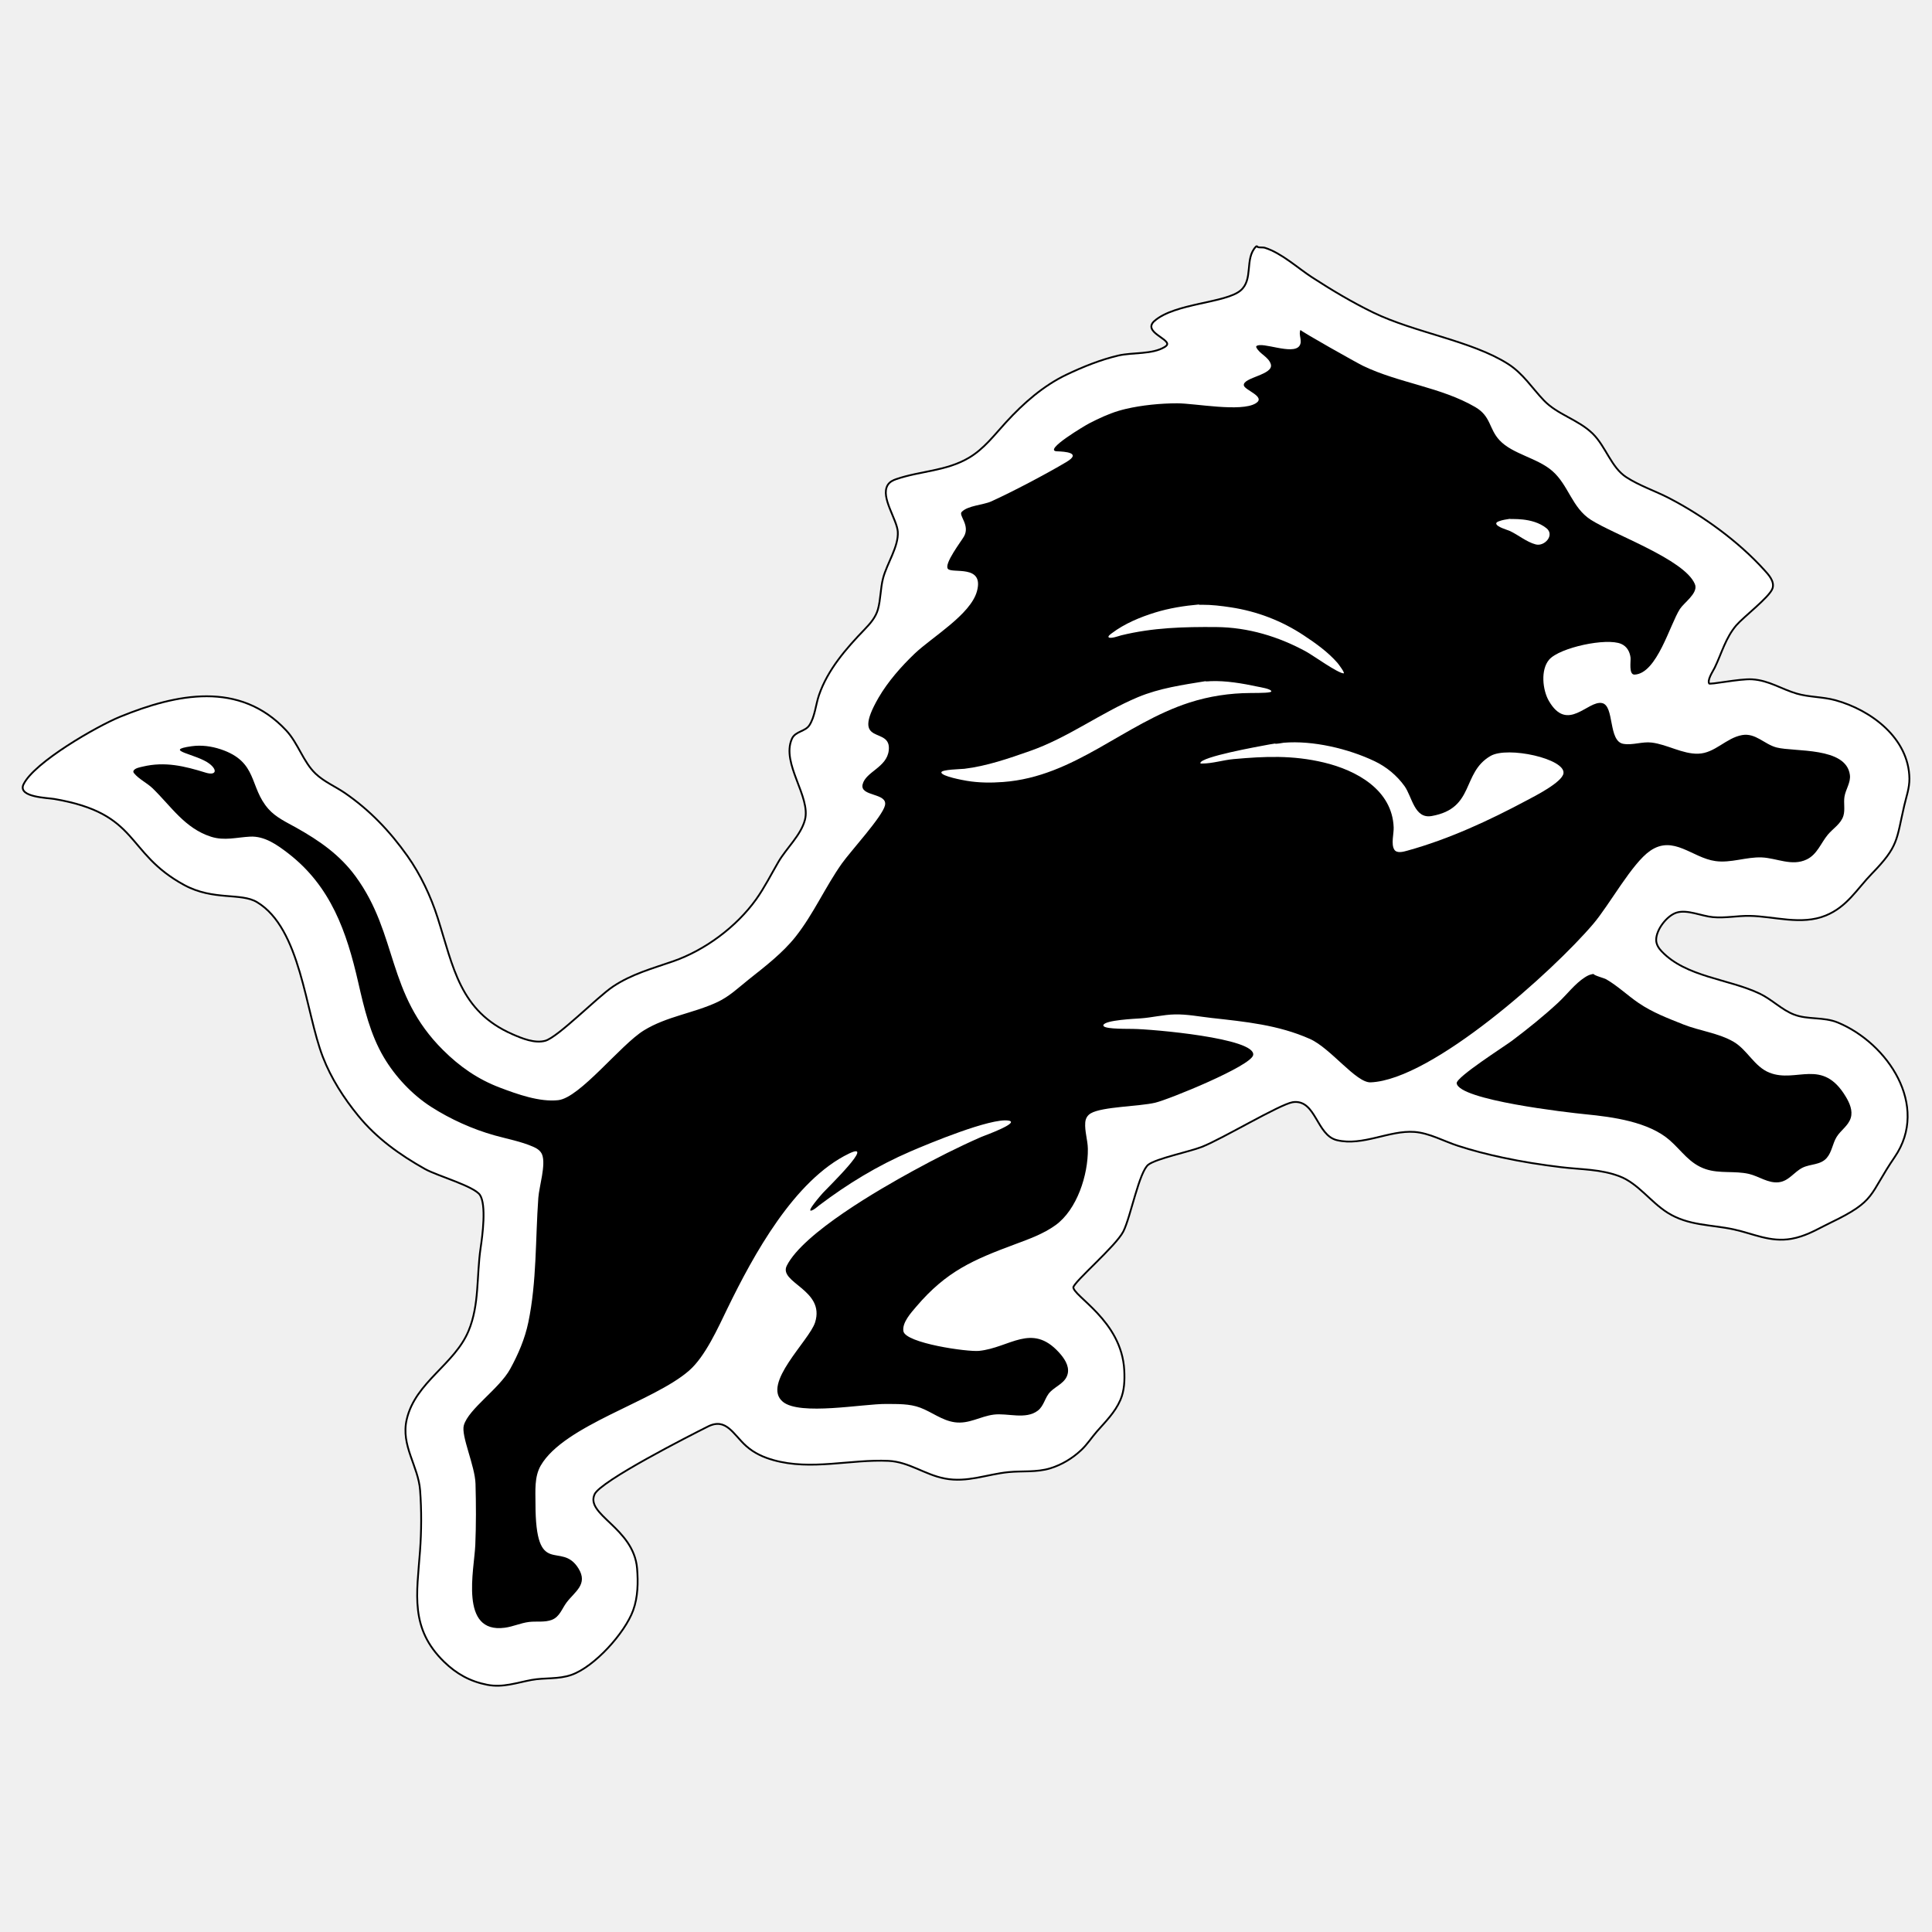
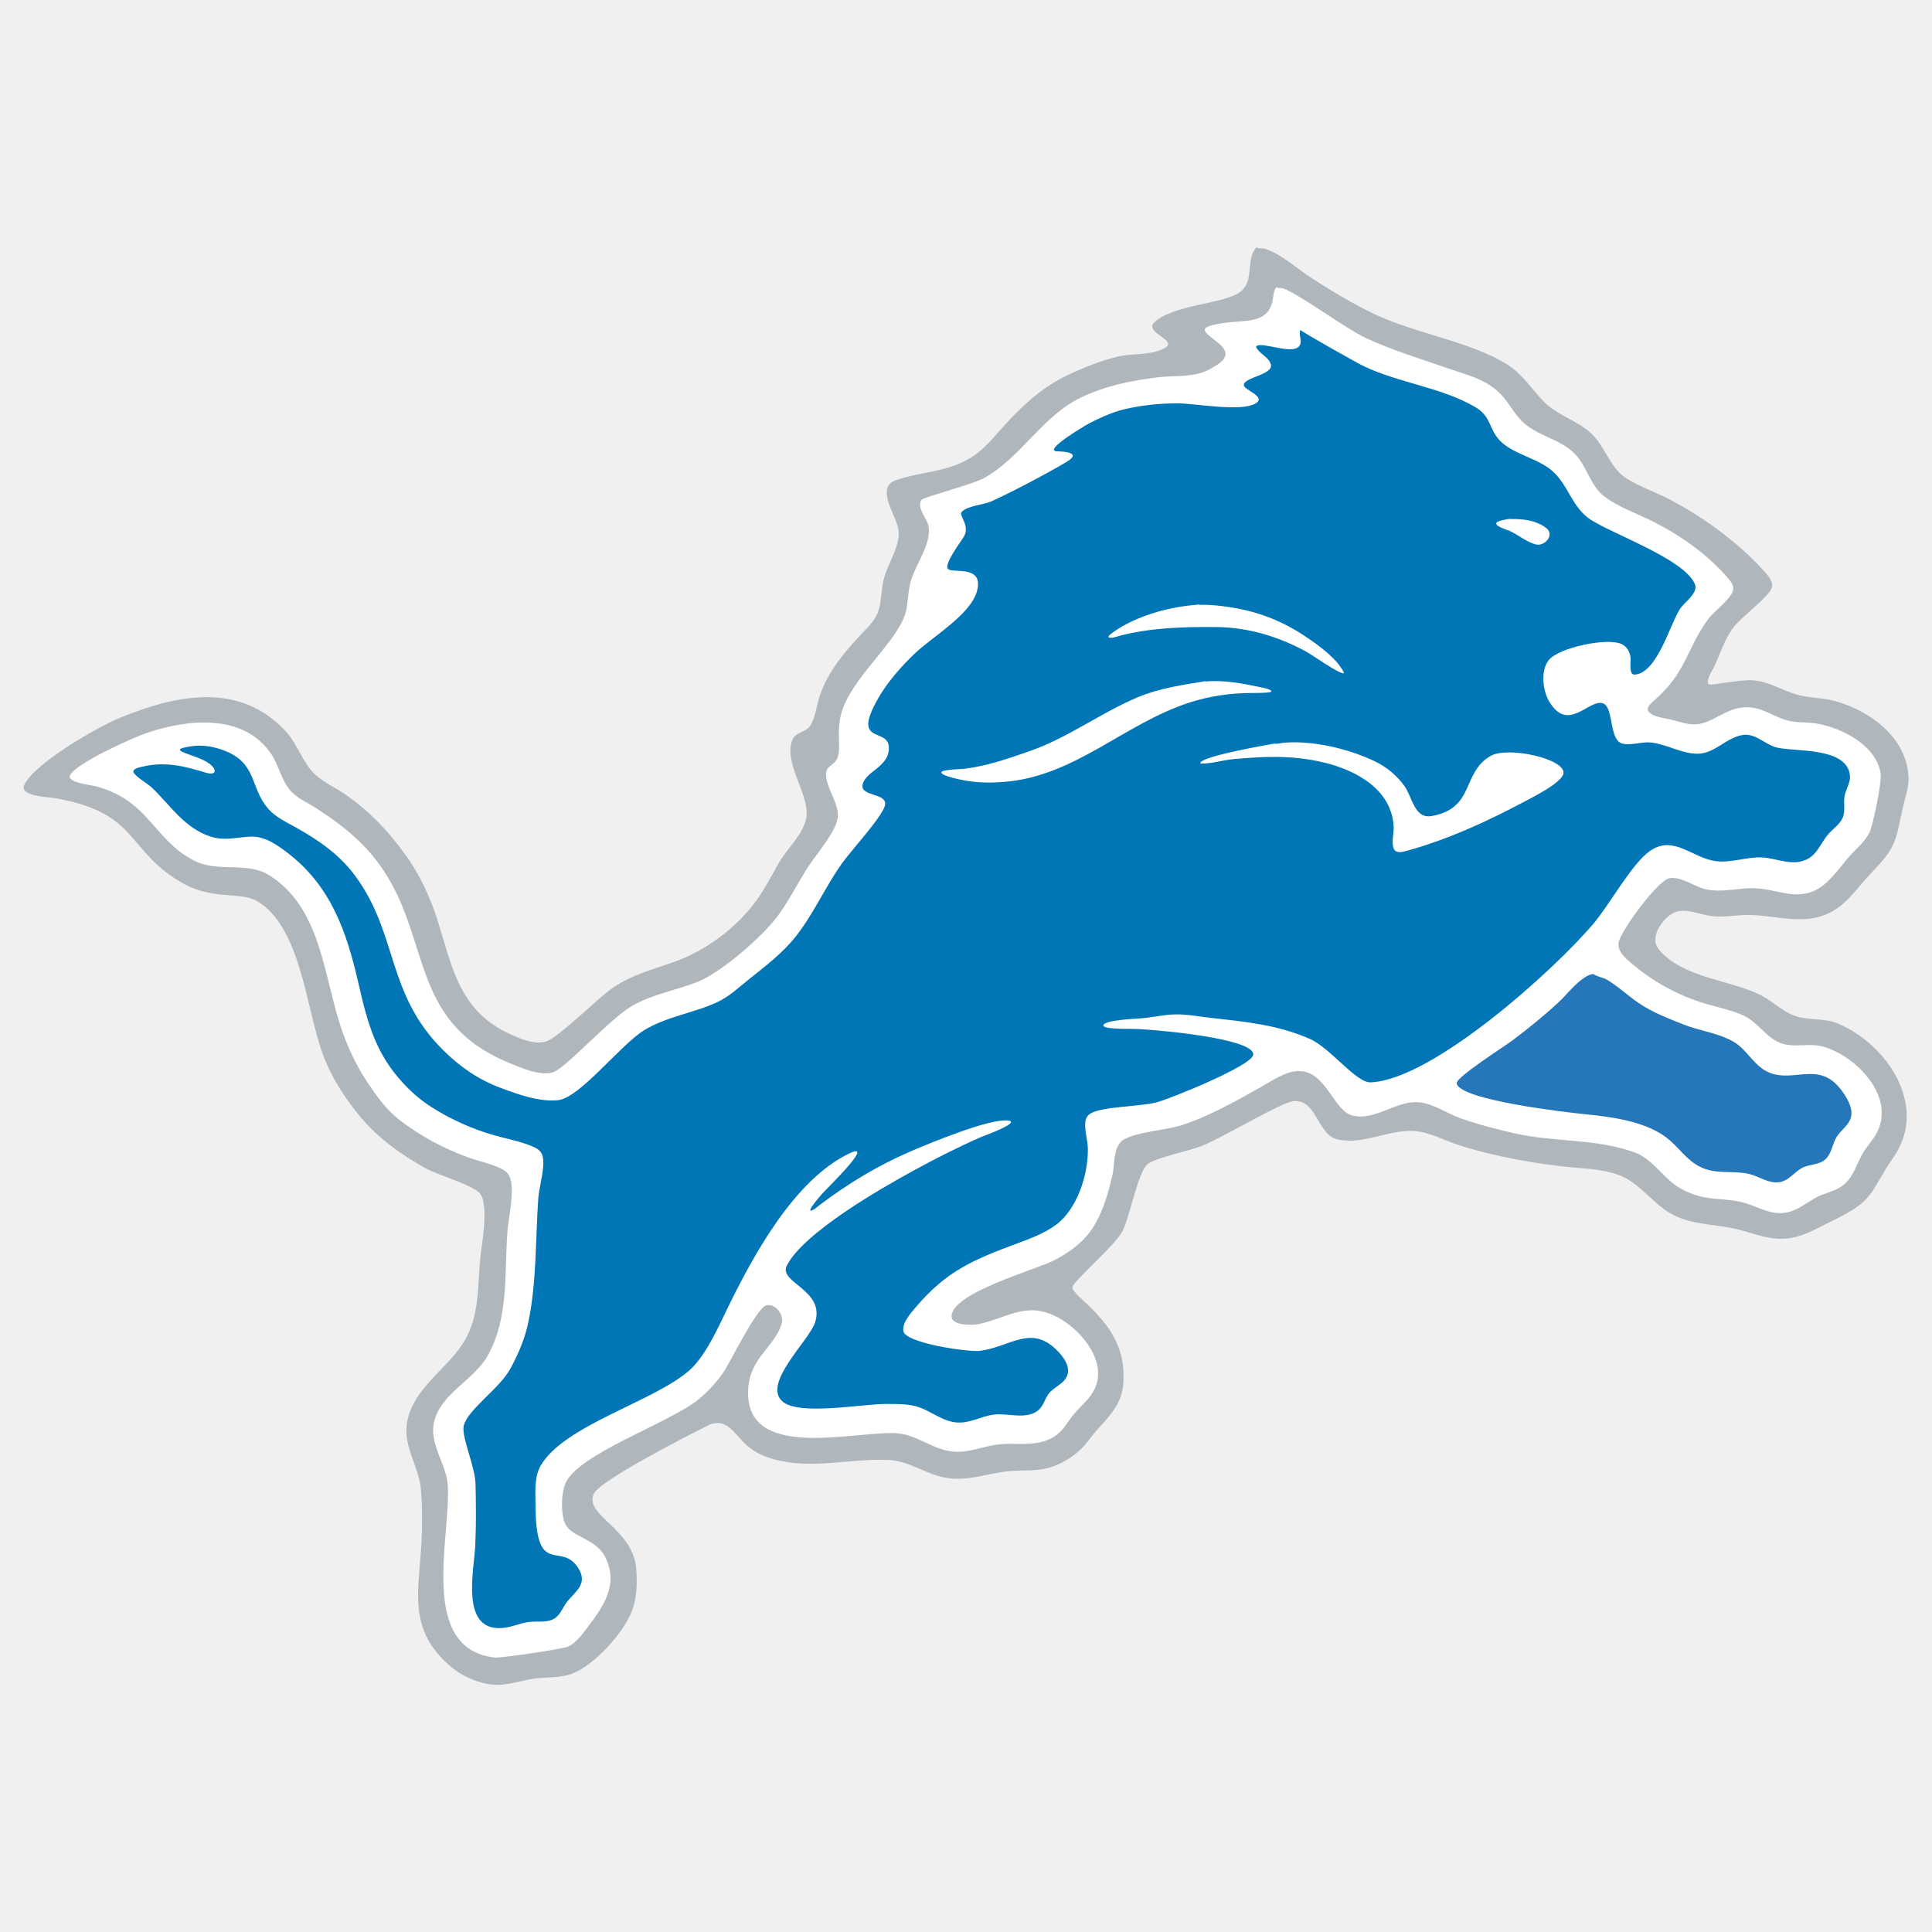
<svg xmlns="http://www.w3.org/2000/svg" version="1.1" id="Layer_1" x="0px" y="0px" viewBox="0 0 800 800" style="enable-background:new 0 0 800 800;" xml:space="preserve">
  <style type="text/css">
	.st0{stroke:#000000;stroke-width:3.088;stroke-miterlimit:10;}
- 	.st1{fill:#FFFFFF;stroke:#000000;stroke-width:1.5px;paint-order:stroke;stroke-linejoin:round;vector-effect:non-scaling-stroke;}
+ 	.st1{fill:#B0B7BC;}
	.st2{fill:#FFFFFF;}
- 	.st3{fill:#000000;}
- 	.st4{fill:#000000;}
+ 	.st3{fill:#0076B6;}
+ 	.st4{fill:#2676BA;}
</style>
  <g>
    <g>
      <line class="st0" x1="574.73" y1="354.33" x2="585.41" y2="344.62" />
      <path class="st1" d="M520.36,102.36c0.21,0.68,2.46,0.35,3.25,0.59c6.86,2.14,13.55,8.36,19.53,12.23    c8.12,5.26,16.62,10.34,25.31,14.56c17.2,8.36,40.69,11.69,55.71,21.22c6.3,4,9.81,9.81,14.82,15.06    c5.75,6.04,14.31,7.98,20.28,13.83c5.36,5.26,7.61,13.94,13.91,18.03c5.49,3.59,12.04,5.73,17.86,8.75    c14.16,7.37,28.54,17.83,39.28,29.68c1.64,1.81,4.18,4.5,3.3,7.2c-1.12,3.4-11.95,11.71-14.9,15.14    c-4.51,5.26-6.08,11.54-9.01,17.64c-0.69,1.45-3.49,5.43-2.19,7.06c0.54,0.69,12.75-1.99,17.96-1.68    c6.89,0.41,11.98,4.01,18.38,5.89c5.21,1.53,10.8,1.31,16.07,2.75c14.67,4.05,30.14,15.58,30.35,32.1    c0.04,3.85-1.29,7.45-2.14,11.14c-3.3,14.27-2.26,16.6-13.29,27.94c-6.26,6.44-10.2,13.68-19,17.27    c-10.01,4.08-21.08,0.28-31.38,0.11c-5.07-0.08-10.1,0.99-15.17,0.52c-4.62-0.42-10.51-3.23-15.04-1.89    c-4.23,1.24-8.82,7.23-8.84,11.64c-0.01,1.99,1.06,3.69,2.39,5.07c10.29,10.8,27.82,11.42,40.71,17.58    c5,2.39,9.05,6.66,14.18,8.65c5.83,2.28,12.29,0.88,18.23,3.34c20.41,8.48,37.69,34.12,23.32,55.12    c-10.91,15.94-7.42,17.9-26.36,27.03c-4.05,1.95-7.86,4.24-12.15,5.64c-1.32,0.44-2.68,0.79-4.05,1.03    c-8.64,1.5-15.52-2.12-23.67-3.89c-9.46-2.05-18.79-1.49-27.33-6.89c-7.02-4.43-12.11-12.09-19.89-15.07    c-8-3.06-16.02-2.81-24.32-3.82c-8.19-0.99-16.25-2.25-24.31-3.99c-6.12-1.31-12.28-2.88-18.23-4.81    c-5.98-1.92-11.89-5.33-18.23-5.8c-10.53-0.75-21.43,5.96-32.01,3.43c-8.14-1.95-8.42-16.22-17.62-15.83    c-0.31,0.03-0.61,0.07-0.92,0.11c-5.53,0.96-29.13,15.17-37.57,18.49c-5.12,2.02-18.88,4.81-22.32,7.45    c-3.95,3.04-7.38,21.65-10.44,27.76c-3.04,6.02-20.61,20.89-20.74,23.26c-0.21,3.98,20.06,13.97,21.08,34.45    c0.2,4.1,0.07,8.34-1.6,12.15c-2.19,5.04-6.07,8.82-9.62,12.87c-2.25,2.57-4.05,5.44-6.57,7.78c-3.59,3.35-7.88,5.94-12.59,7.39    c-5.64,1.72-11.46,0.99-17.21,1.56c-9,0.89-17.08,4.43-26.29,2.65c-8.24-1.57-14.77-6.91-23.37-7.31    c-15.81-0.73-31.96,4.1-47.58-0.31c-4.12-1.17-7.83-2.85-11.05-5.7c-5.32-4.71-8.38-12.15-16.34-8.16    c-7.68,3.86-44.41,22.51-47.04,28.16c-4.2,8.99,16.13,14.2,17.53,30.96c0.46,5.68,0.36,11.82-1.62,17.22    c-3.37,9.23-15.84,23.13-25.3,26.46c-5.36,1.89-10.95,1.08-16.45,2.09c-6.23,1.14-11.81,3.26-18.23,2.01    c-6.99-1.36-12.58-4.46-17.65-9.39c-14.13-13.71-11.19-27.83-9.89-45.57c0.61-8.23,0.66-16.99,0.04-25.23    c-0.77-10.22-8.04-18.53-5.55-29.26c3.55-15.31,19.72-22.52,25.58-36.57c4.6-11.04,3.3-22.89,5.02-34.42    c0.74-5.01,2.51-17.99-0.34-22.24c-2.53-3.79-17.9-8.05-22.9-10.87c-10.41-5.86-19.89-12.62-27.5-21.94    c-5.95-7.27-11.19-15.41-14.59-24.2c-7.29-18.84-9.06-53.31-27.43-64.34c-6.85-4.11-18.13-0.56-30.19-7.12    c-24.54-13.36-18.08-29.53-53.88-35.65c-2.74-0.47-14.75-0.76-12.5-5.47c4.31-9.04,30.32-23.99,39.9-27.89    c23.17-9.45,49.13-14.86,68.22,5.53c5.01,5.36,7.02,13,12.24,17.98c3.5,3.36,8.13,5.3,12.11,8c10.35,7.1,18.69,15.89,25.92,26.1    c5.35,7.55,9.62,16.62,12.42,25.41c6.54,20.46,9.13,38.76,31.09,48.42c4.06,1.79,9.45,4.01,13.94,2.77    c5.38-1.49,21.65-18.16,28.15-22.5c7.67-5.13,16.15-7.41,24.77-10.4c13.26-4.59,26.38-14.33,34.61-25.83    c3.47-4.87,6.2-10.32,9.21-15.48c3.32-5.72,9.3-11,11.03-17.49c2.62-9.8-9.9-23.55-5.39-33.59c1.3-2.91,5.41-2.77,7.18-5.5    c2.35-3.6,2.65-8.53,4.02-12.55c3.59-10.47,11.16-19.17,18.72-27c2.39-2.48,4.74-5.13,5.7-8.54c1.17-4.18,1.03-8.64,2.12-12.87    c1.58-6.1,6.52-13.11,6.12-19.43c-0.35-5.22-7.17-14.31-4.23-19.1c0.72-1.2,2.05-1.86,3.34-2.29c10.09-3.44,20.61-3.26,30.12-8.85    c6.36-3.74,10.64-9.53,15.55-14.87c7.16-7.8,15.32-15.02,24.96-19.6c6.77-3.22,13.96-6.12,21.28-7.84    c5.9-1.37,14.05-0.37,19.31-3.59c5.52-3.37-9.44-6.19-4.21-10.79c8.38-7.38,29.36-7.28,35.69-12.64    C519.52,115.82,515.65,107.14,520.36,102.36z" />
      <path class="st2" d="M528.65,118.75c0.37,0.82,1.58,0.39,2.32,0.59c5.63,1.45,26.17,16.69,34.46,20.56    c11.1,5.19,22.91,8.71,34.44,12.74c5.89,2.07,11.93,3.49,17.21,6.99c7.41,4.94,8.66,10.92,14.06,15.65    c6.3,5.55,15.45,6.66,21.32,13.02c4.69,5.12,6.2,12.89,11.73,17.18c5.36,4.14,12.21,6.59,18.28,9.5    c12.24,5.9,24.14,14.04,33.06,24.43c1.16,1.36,2.54,3.05,2.09,4.95c-0.88,3.81-8.03,8.79-10.5,12.25    c-8.82,12.32-9.01,22.02-21.91,33.18c-1.36,1.18-4.34,3.62-2.09,5.4c2.32,1.86,6.13,2.13,8.91,2.81c2.98,0.74,6.03,1.85,9.11,1.95    c7.67,0.26,13.23-7.16,22.25-7.1c6.26,0.03,10.52,3.63,16.25,5.34c4.18,1.26,8.6,0.68,12.88,1.45    c10.48,1.89,24.51,9.1,26.24,20.77c0.47,3.24-3.12,21.19-4.63,24.26c-1.58,3.2-4.18,5.59-6.62,8.1    c-8.31,8.55-12.44,19.33-26.87,17.31c-4.76-0.66-9.33-2.17-14.16-2.29c-6.86-0.18-13.42,1.93-20.27,0.41    c-4.6-1.02-10.21-5.49-14.97-4.53c-4.96,1-19.47,21.02-20.87,26.09c-1.08,3.9,2.62,6.92,5.23,9.16    c8.81,7.58,19.49,13.38,30.61,16.71c5.36,1.6,11.14,2.65,16.16,5.11c5.51,2.71,8.84,8.52,14.38,10.95    c5.54,2.44,12.19,0.05,18.06,1.66c13.62,3.75,30.2,20.63,22.36,35.66c-1.47,2.81-3.65,5.13-5.35,7.78    c-3.42,5.34-4.23,11.6-10.13,15c-3.24,1.86-6.99,2.47-10.21,4.35c-4.18,2.45-7.86,5.55-12.88,6.11    c-5.81,0.66-10.82-2.66-16.2-4.15c-9.58-2.65-15.73-0.17-26.18-5.79c-7.45-4-11.33-12.2-19.43-15.14    c-16.06-5.84-33.1-4.12-49.59-7.88c-7.44-1.69-15.09-3.66-22.29-6.2c-5.6-1.97-11.41-6.12-17.36-6.67    c-9.32-0.87-18.4,8.02-27.77,5.42c-7.55-2.1-10.83-18.26-21.77-18.34c-5.65-0.06-11.42,4.12-16.15,6.77    c-10.16,5.69-21.32,12.01-32.41,15.59c-7.26,2.35-17.31,2.49-23.81,5.83c-4.84,2.5-3.93,10.21-4.98,14.75    c-1.97,8.61-4.7,18.2-10.46,25.07c-3.77,4.47-9.24,8.2-14.48,10.73c-7.8,3.77-41.01,13.02-41.7,22.6    c-0.31,4.27,8.95,3.93,11.36,3.41c12.38-2.69,20.3-10.04,33.78-2.1c9.28,5.48,19.62,18.2,13.9,29.39    c-1.98,3.87-5.39,6.52-8.17,9.76c-2.56,2.97-4.29,6.65-7.53,9c-1.98,1.44-4.29,2.42-6.68,2.93c-5.61,1.22-11.46,0.24-17.13,0.87    c-7.42,0.82-13.61,4.28-21.35,2.59c-7.47-1.61-13.44-6.85-21.27-7.25c-17.59-0.91-63.49,12.13-61.07-18.89    c0.97-12.49,10.73-16.72,13.77-26.26c1.11-3.53-2.06-8.29-6.02-7.89c-3.99,0.4-15.04,23.38-18,27.74    c-2.89,4.22-6.43,8.08-10.37,11.32c-11.89,9.74-50.17,22.65-55.12,34.82c-1.76,4.38-1.98,12.1-0.17,16.48    c2.35,5.72,12.72,6.21,16.61,13.88c5.77,11.39-0.68,20.57-7.29,29.19c-2.27,2.95-4.43,6.11-7.79,7.9    c-1.88,1-27.96,4.89-30.47,4.62c-32.17-3.4-18.19-50.48-19.59-71.31c-0.64-9.44-8.35-17.52-5.39-27.35    c3.33-11.1,16.35-16.43,21.92-26.34c8.88-15.8,6.84-34.39,8.19-51.63c0.45-5.75,3.3-17.64,0.76-22.75    c-0.7-1.4-1.95-2.35-3.32-3.03c-4.34-2.13-9.37-3.11-13.91-4.76c-9.99-3.63-19.61-8.8-28.05-15.26    c-5.36-4.08-9.31-9.57-13.06-15.1c-5.24-7.73-9.14-16.27-11.95-25.17c-6.7-21.17-8.26-48.07-28.99-61.15    c-9.46-5.97-21.26-0.99-31.3-6.17c-16.95-8.73-18.44-24.82-40.61-30.75c-1.8-0.48-12.47-1.58-10.67-4.68    c2.92-5.07,25.79-15.4,31.94-17.47c16.81-5.61,39.26-8.14,51.01,8.3c3.53,4.94,4.37,11.54,8.59,16c2.79,2.97,6.8,4.65,10.19,6.83    c10.12,6.51,19.07,13.45,26.21,23.23c21.96,30.1,11.83,65.06,53.76,82.29c5.13,2.1,12.44,5.46,18.1,3.98    c5.03-1.31,23.53-22.06,32.69-27.41c8.62-5.03,18.19-6.48,27.35-10.09c9.63-3.79,26.81-18.7,33.05-27.14    c4.81-6.49,8.44-13.89,12.84-20.67c3.25-5.03,11.51-14.5,12.12-20.18c0.6-5.65-4.18-11.33-4.82-17.02c-0.54-4.89,3.59-4.27,4.81-8    c1.6-4.9-1.05-11.74,2.27-20.52c5.45-14.42,23.83-28.69,26.13-40.52c0.79-4.05,0.78-8.16,1.95-12.15    c2.12-7.32,9.91-17.04,6.62-24.36c-1-2.2-4.34-6.68-2.2-9.08c1-1.13,20.98-6.29,25.71-8.9c15.56-8.62,24.14-25.78,40.53-33.55    c9.97-4.73,20.48-6.86,31.4-8.22c7.88-0.99,15.55,0.41,22.67-3.94c2.04-1.25,5.84-3.23,5.46-6.14c-0.55-4.08-8.6-7.09-8.54-9.7    c0.06-1.95,9.21-2.92,10.78-3.06c8.69-0.79,16.15-0.21,17.54-10.34C527.48,121.48,527.52,119.99,528.65,118.75z" />
      <path class="st3" d="M538.5,136.63c0.55,0.8,23.42,13.67,25.91,14.86c14.85,7.15,32.23,8.78,46.45,17.06    c6.61,3.85,5.6,8.97,10.08,13.76c5.36,5.75,15.65,7.27,21.9,12.76c6.7,5.9,8.09,15.17,15.9,20.17c9.62,6.16,38.56,16.32,43,26.46    c0.1,0.23,0.19,0.46,0.25,0.7c0.8,3.51-4.69,7.18-6.37,9.77c-4.14,6.39-9.47,26.69-18.74,27.17c-2.57,0.15-1.53-5.6-1.71-7.08    c-0.33-2.45-1.51-4.6-3.84-5.62c-6.07-2.68-25.5,1.5-29.84,6.48c-3.65,4.19-2.74,12.61-0.15,17.09    c7.74,13.39,16.1-0.31,22.04,0.92c5.21,1.08,2.46,15.82,8.82,16.88c3.85,0.66,7.8-1.01,11.73-0.53    c6.46,0.79,12.76,4.79,19.26,4.61c6.92-0.18,11.54-6.55,18.18-7.71c5.62-0.98,9.23,3.84,14.31,5.14    c7.44,1.9,28.78-0.36,30.32,11.36c0.41,3.14-1.76,5.98-2.24,9c-0.42,2.6,0.31,5.32-0.43,7.87c-1,3.37-4.3,5.29-6.44,7.84    c-2.92,3.51-4.41,8.2-8.79,10.3c-6.14,2.93-12.37-0.58-18.58-0.85c-6.46-0.26-12.8,2.42-19.23,1.51    c-9.59-1.34-17.31-10.91-26.98-4.26c-7.54,5.17-16.85,22.37-23.55,30.25c-16.61,19.55-66.67,64.61-92.21,65.64    c-6.03,0.25-16.52-14.15-25.16-17.99c-13.16-5.83-26.7-7.11-40.75-8.68c-5.13-0.57-10.01-1.57-15.19-1.46    c-4.8,0.1-9.42,1.31-14.18,1.64c-2.21,0.16-14.65,0.69-15.38,2.75c-0.57,1.6,7.28,1.57,12.32,1.61    c7.75,0.09,51.01,3.82,49.7,10.84c-0.85,4.51-34.87,18.37-40.57,19.72c-6.66,1.57-21.86,1.62-26.64,4.38    c-1.45,0.84-2.2,2.17-2.32,3.82c-0.29,3.59,1.03,7.29,1.08,10.91c0.14,10.74-4.46,25.17-13.42,31.62    c-4.98,3.57-10.75,5.65-16.44,7.77c-17.53,6.51-28.67,11.22-41.22,25.97c-2.09,2.46-5.9,6.59-5.3,10.14    c0.86,4.96,26.61,8.65,31.34,8.15c12.69-1.31,21.76-11.73,33.02,0.58c2.09,2.28,4.37,5.44,3.71,8.73    c-0.76,3.83-4.75,5.15-7.22,7.61c-2.28,2.27-2.57,5.84-5.21,7.84c-5.01,3.81-12.53,0.9-18.22,1.63c-5.69,0.72-10.23,4-16.21,3.16    c-5.23-0.75-9.35-4.18-14.18-6.01c-4.55-1.72-9.4-1.51-14.18-1.56c-9.63-0.08-35.69,4.93-42.76-0.9    c-8.93-7.37,10.92-25.3,13.33-32.85c4.32-13.54-15.29-16.43-11.7-23.53c6.87-13.57,38.56-31.74,52.27-39.24    c9.34-5.11,18.6-9.82,28.35-14.09c0.58-0.26,16.36-5.9,11.16-6.73c-7.32-1.17-32.92,9.48-40.53,12.76    c-13.67,5.89-26.04,13.41-37.88,22.37c-0.92,0.72-1.92,1.68-3.02,2.08c-2.74,1.01,4.11-6.72,4.64-7.31    c1.88-2.06,22.1-21.69,10.78-16.25c-22.7,10.94-39.65,42.16-50.29,64.01c-3.94,8.07-9.17,19.94-15.93,25.86    c-14.67,12.87-51.77,22.6-61.45,39.34c-2.69,4.68-2.17,10.47-2.17,15.66c0,31.68,10.54,15.14,17.82,26.95    c4.03,6.54-1.53,9.57-4.9,14.02c-1.94,2.55-2.86,5.96-6.1,7.22c-2.99,1.18-6.4,0.51-9.52,0.9c-3.44,0.43-6.62,1.95-10.04,2.39    c-18.91,2.5-12.61-24.03-12.18-34.26c0.35-8.39,0.32-16.92,0.09-25.32c-0.21-7.51-6.09-19.92-4.83-24.26    c1.98-6.84,14.66-15.07,19.19-23.32c3.34-6.1,6.07-12.44,7.5-19.27c3.53-16.94,2.91-34.45,4.15-51.62    c0.34-4.67,3.19-13.61,1.58-17.84c-0.63-1.63-2.16-2.61-3.7-3.27c-5-2.19-10.68-3.23-15.94-4.7c-9.11-2.54-18.37-6.72-26.32-11.82    c-7.85-5.03-14.87-12.52-19.61-20.54c-5.62-9.5-8.14-20.31-10.57-30.93c-4.83-21.17-11.39-39.91-29.05-53.54    c-4.54-3.49-9.73-7.2-15.74-6.89c-5.55,0.29-10.66,1.81-16.18,0.04c-10.83-3.46-16.5-12.58-24.2-20.06    c-2.28-2.2-5.64-3.76-7.63-6.18c-0.28-0.32-0.48-0.73-0.23-1.14c0.64-1.08,2.74-1.4,3.84-1.67c9.18-2.18,17.24-0.2,25.99,2.51    c4.23,1.3,5.05-0.95,1.65-3.63c-5.28-4.14-19.8-5.56-7.48-7.3c4.08-0.57,8.16-0.03,12.09,1.27c15.53,5.19,11.66,15.58,19.76,24.72    c3.08,3.49,7.57,5.53,11.55,7.76c9.59,5.39,18,11.21,24.57,20.2c17.64,24.21,12.66,48.53,36.19,71.87    c6.92,6.89,14.41,12.1,23.6,15.57c7.09,2.69,16.4,6.03,24.1,5.16c8.99-1.03,25.81-22.99,35.48-28.91    c9.38-5.77,20.49-7.08,30.35-11.68c5.02-2.33,8.86-6.09,13.16-9.5c6.69-5.31,13.91-10.85,19.25-17.58    c7.44-9.4,12.29-20.61,19.21-30.37c3.59-5.06,16.78-19.39,17.82-24.02c1.19-5.32-10.55-3.53-9.25-8.73    c1.31-5.25,9.99-6.95,10.81-14.01c1.24-10.57-16.27-1.02-4.2-21.89c3.85-6.63,9.42-12.95,14.94-18.22    c7.23-6.87,23.1-16.13,25.77-25.77c3.13-11.33-10.32-7.23-12.02-9.33c-1.68-2.05,5.48-11.34,6.64-13.37    c2.68-4.65-2.29-8.72-0.95-10.17c2.49-2.68,8.98-2.88,12.29-4.39c8.64-3.91,22.83-11.39,31.02-16.26    c6.67-3.95-0.69-4.36-3.81-4.47c-6.17-0.21,12.01-10.91,13.29-11.56c3.92-2.01,7.94-3.92,12.17-5.19c1-0.3,2.02-0.57,3.04-0.81    c6.6-1.55,14.47-2.32,21.26-2.32c7.41,0,26.36,3.72,32.49,0.03c4.54-2.75-4.65-5.47-4.9-7.48c-0.42-3.31,12.54-4.33,11.17-8.77    c-0.96-3.05-4.63-4.18-5.98-6.9l-0.09-0.32l0.11-0.23c2.24-2.02,14.99,3.82,17.8-0.09C539.5,141.17,537.51,138.6,538.5,136.63z" />
      <path class="st2" d="M625.18,214.84c0.11,0.33,9.22-0.87,15.16,3.87c3.55,2.85-0.77,7.69-4.43,6.72c-3.8-1-7.14-3.88-10.67-5.55    c-1-0.46-5.58-1.68-5.68-3.09c-0.03-0.55,0.8-0.82,1.18-0.97C622.15,215.28,623.71,215.07,625.18,214.84z" />
      <path class="st2" d="M496.51,250.3l-0.03,0.14l1.17-0.02c4.02-0.03,8.08,0.46,12.05,1.07c10.87,1.66,21.03,5.55,30.23,11.65    c4.91,3.24,9.96,6.86,13.86,11.32c0.26,0.29,3.43,4.43,2.53,4.37c-2.53-0.19-12.42-7.31-15.32-8.92    c-11.47-6.33-24.26-10.16-37.36-10.26c-13.55-0.11-26.21,0.21-39.42,3.44c-0.74,0.19-4.57,1.6-5.19,0.75    c-0.36-0.47,1.17-1.49,1.4-1.67c5.2-3.93,11.69-6.63,17.88-8.54C484.22,251.81,490.37,250.84,496.51,250.3z" />
      <path class="st2" d="M499.16,282.06c-0.04,0.21,2,0,2.14-0.01c6.27-0.26,13.36,0.96,19.49,2.28c0.68,0.16,5.64,0.9,5.64,1.94    c0,0.61-3.69,0.67-8.62,0.69c-8.59,0.04-17.11,1.32-25.3,3.96c-27.1,8.72-47.43,30.7-77.15,32.89c-5,0.38-10.09,0.34-15.03-0.49    c-1.39-0.23-10.54-1.88-10.54-3.49c0-1.21,8.21-1.34,9.52-1.49c9.24-1.1,18.57-4.34,27.3-7.41c15.74-5.52,29.33-15.86,44.61-22.26    C480.18,284.94,489.67,283.61,499.16,282.06z" />
      <path class="st2" d="M527.92,307.89c0.16,0.32,3.18-0.29,3.65-0.34c12.03-1.02,26.75,2.46,37.61,7.64    c4.89,2.32,9.22,5.9,12.39,10.3c3.19,4.45,4.08,13.68,11.25,12.41c18.03-3.19,12.31-17.89,24.39-24.88    c7.12-4.13,31.05,1.19,30.19,7.2c-0.53,3.71-11.92,9.46-15.14,11.17c-15.69,8.39-32.31,16.09-49.51,20.85    c-1.54,0.42-4.39,1.29-5.43-0.48c-1.37-2.26-0.14-6.59-0.23-9.14c-0.58-15.57-15.39-23.65-28.89-26.88    c-12.94-3.09-24.4-2.58-37.43-1.41c-4.31,0.39-8.66,1.82-12.96,1.84c-0.07,0.01-0.78,0.06-0.77-0.2    c0.09-2.58,23.84-6.82,28.01-7.6l0.88-0.16L527.92,307.89z" />
      <path class="st4" d="M659.85,403.27c0.05,0.63,4.38,1.73,5.23,2.22c4.76,2.74,8.87,6.72,13.42,9.82    c5.78,3.94,12.15,6.34,18.59,8.91c6.69,2.65,14.68,3.56,20.87,7.23c5.64,3.36,8.49,10.23,14.71,12.71    c11.22,4.49,21.93-6.34,31.68,10.03c1.52,2.55,2.91,5.67,2.02,8.68c-0.97,3.25-4.14,5.12-5.85,7.89c-1.7,2.74-1.94,6.2-4.08,8.69    c-2.61,3.03-6.76,2.44-10.07,4.08c-3.52,1.77-5.65,5.55-9.84,6.02c-4.37,0.49-8.2-2.48-12.3-3.45c-5.93-1.38-12.13-0.03-17.98-2    c-6.69-2.26-9.85-7.56-14.87-11.96c-8.75-7.66-23.62-9.64-34.79-10.74c-7.36-0.72-52.48-5.88-53.41-12.84    c-0.33-2.51,19.98-15.39,23.01-17.69c6.53-4.93,13-10.12,19.02-15.7c3.58-3.32,6.89-7.81,11.02-10.46    C657.54,403.88,658.21,403.56,659.85,403.27z" />
    </g>
  </g>
</svg>
